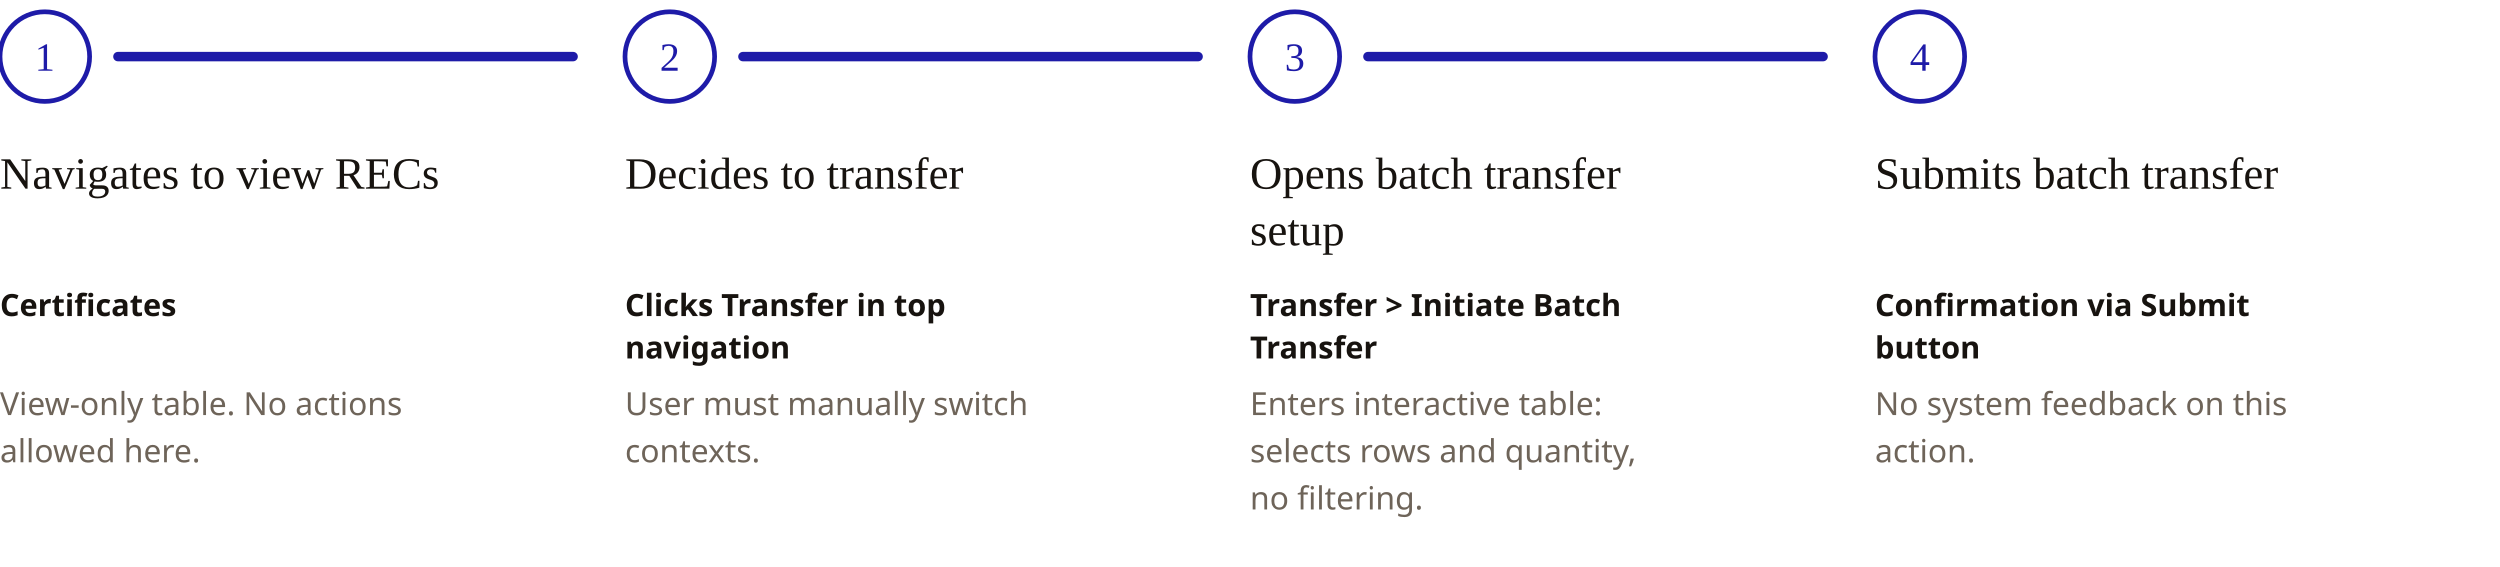
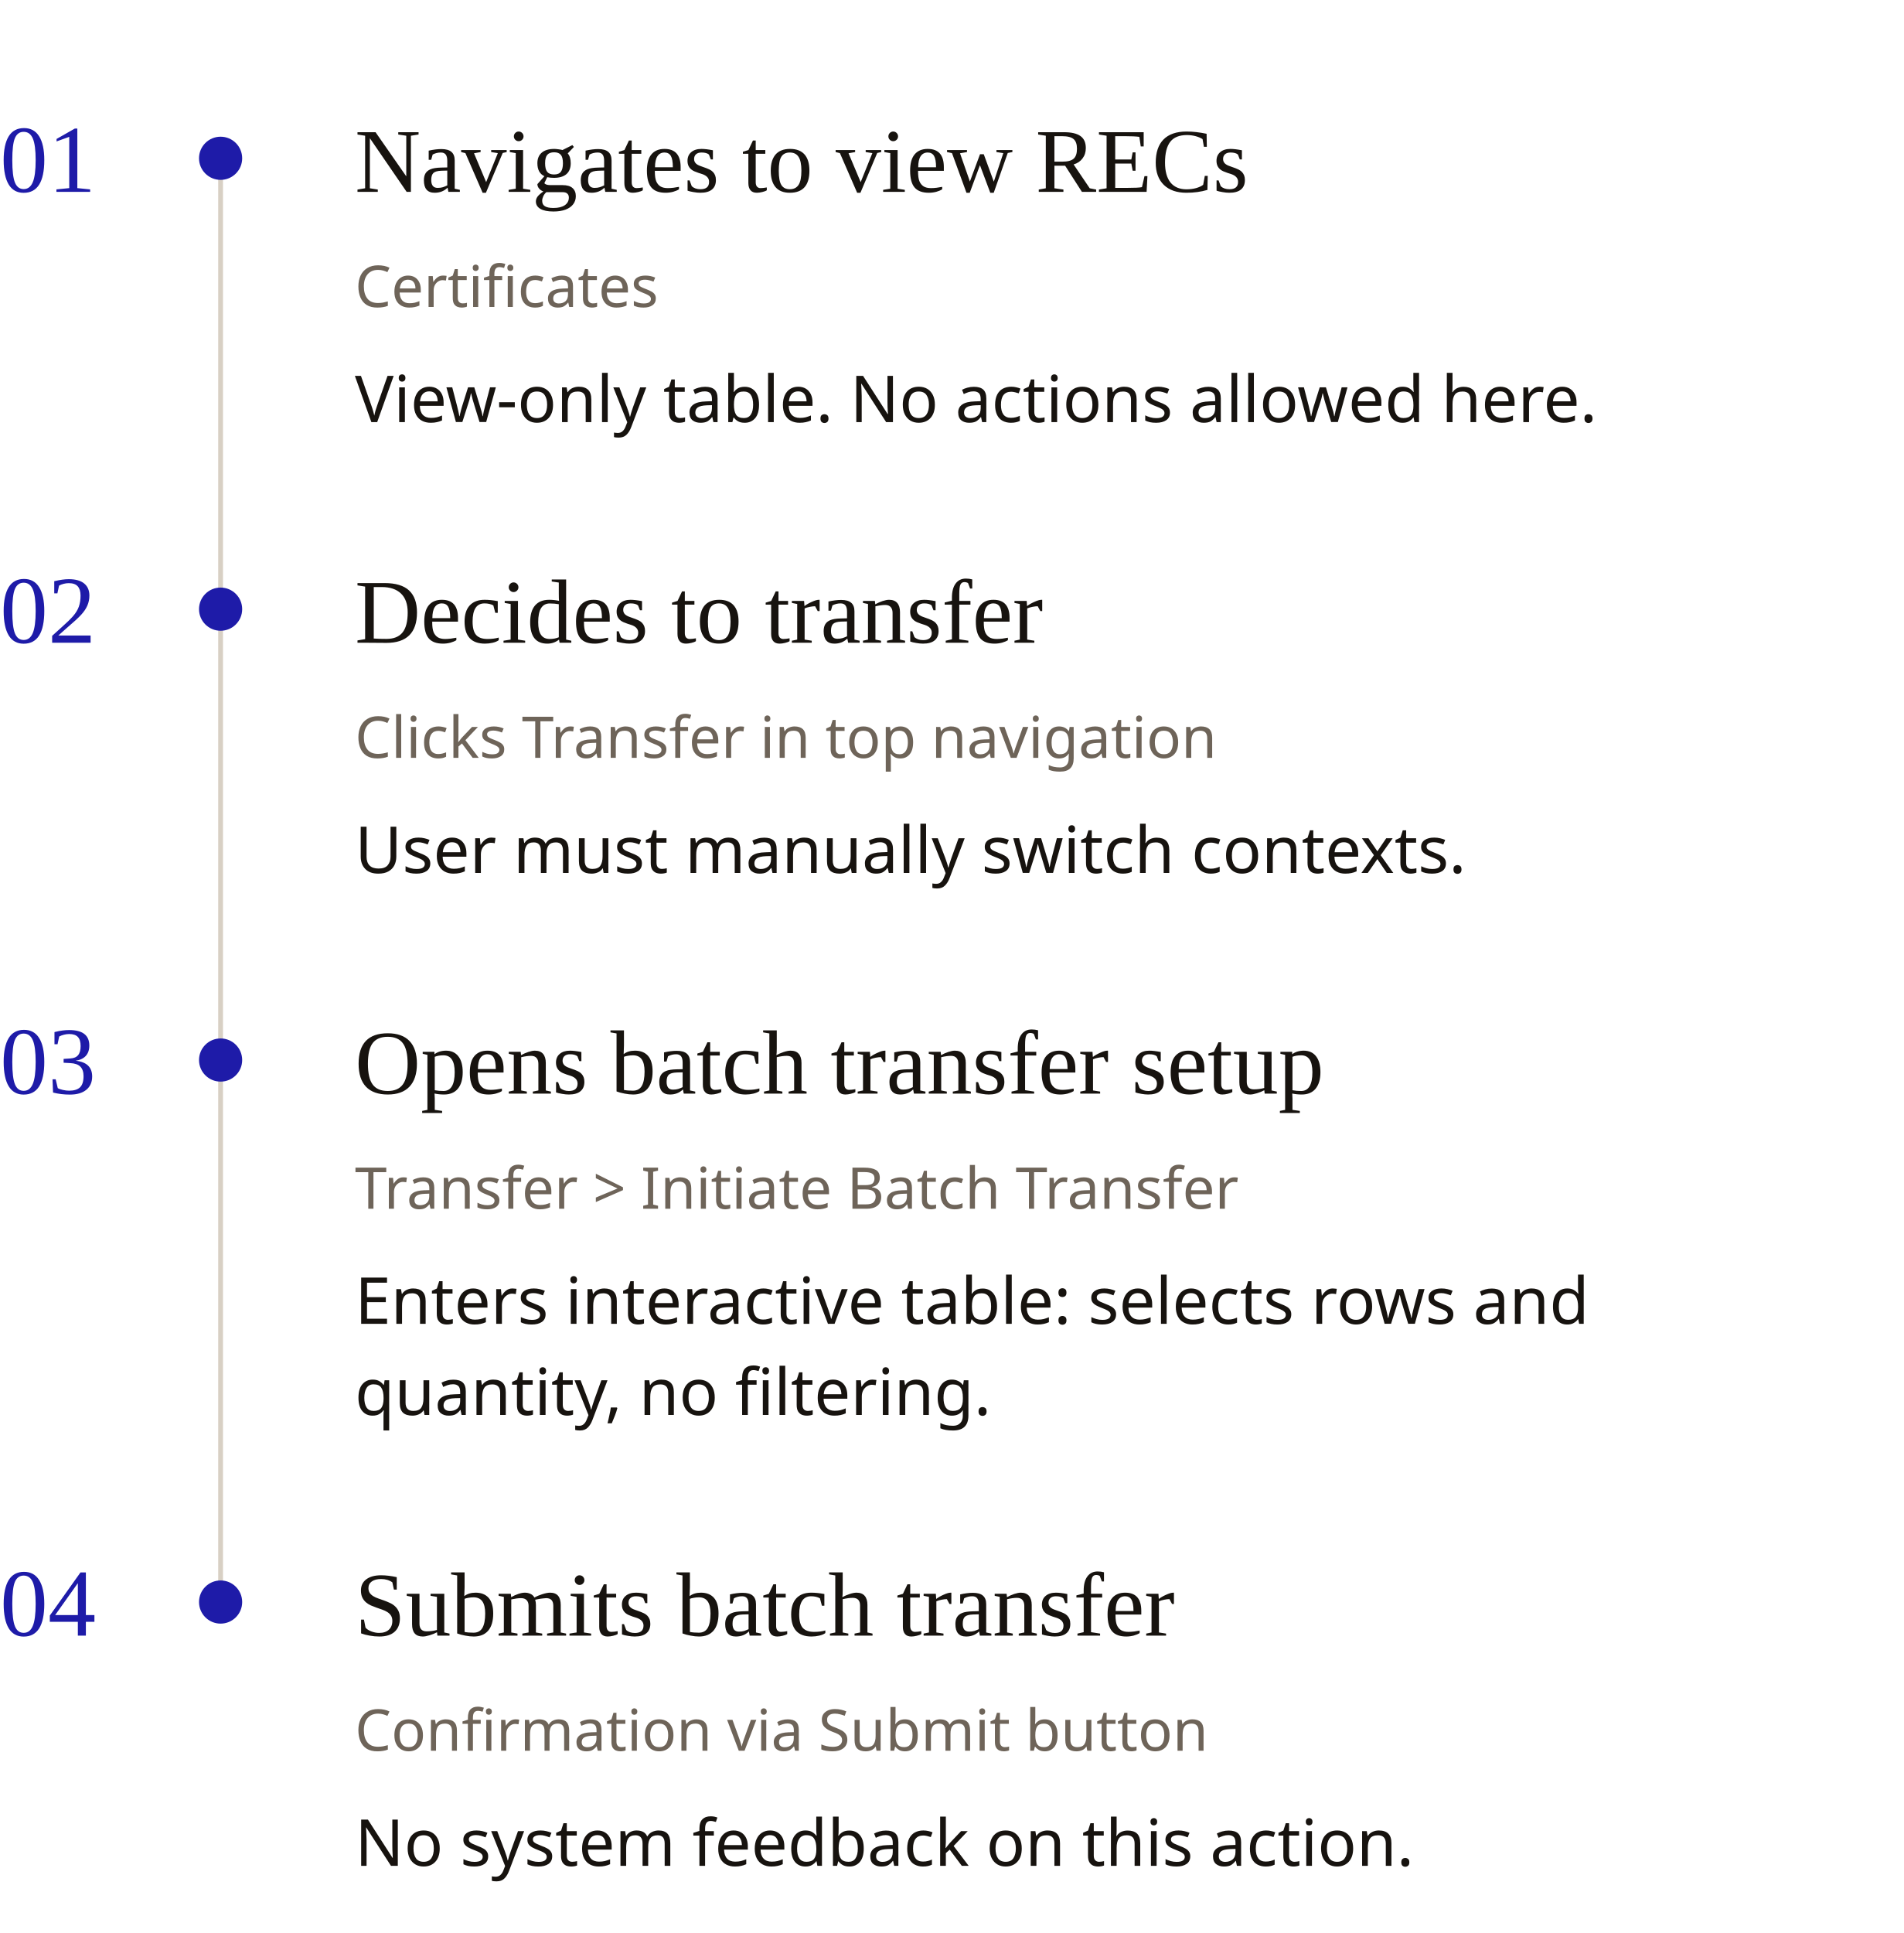
- <svg xmlns="http://www.w3.org/2000/svg" viewBox="0 0 1060 240" width="1060" height="240" role="img" aria-labelledby="flowTitle">
+ <svg xmlns="http://www.w3.org/2000/svg" viewBox="0 0 397 403" width="397" height="403" role="img" aria-labelledby="t">
  <style>
-     .t { font-family: Georgia, 'Times New Roman', serif; font-size: 19px; fill: #17130F; }
-     .w { font-family: 'Segoe UI', system-ui, sans-serif; font-size: 13px; font-weight: 700; fill: #17130F; }
-     .n { font-family: 'Segoe UI', system-ui, sans-serif; font-size: 13.5px; fill: #6E6459; }
-     .d { font-family: Georgia, 'Times New Roman', serif; font-size: 17px; fill: #1E1BA8; }
+     .n    { font-family: Georgia, 'Times New Roman', serif; font-size: 20px; fill: #1E1BA8; }
+     .t    { font-family: Georgia, 'Times New Roman', serif; font-size: 19px; fill: #17130F; }
+     .w    { font-family: 'Segoe UI', system-ui, sans-serif; font-size: 12px; fill: #6E6459; }
+     .note { font-family: 'Segoe UI', system-ui, sans-serif; font-size: 13.5px; fill: #17130F; }
  </style>
-   <g>
-     <circle cx="19" cy="24" r="19" fill="none" stroke="#1E1BA8" stroke-width="2" />
-     <text class="d" x="19" y="30" text-anchor="middle">1</text>
-     <rect x="48" y="22" width="197" height="4" rx="2" fill="#1E1BA8" />
-     <text class="t" x="0" y="80">Navigates to view RECs</text>
-     <text class="w" x="0" y="134">Certificates</text>
-     <text class="n" x="0" y="176">View-only table. No actions</text>
-     <text class="n" x="0" y="196">allowed here.</text>
-   </g>
-   <g>
-     <circle cx="284" cy="24" r="19" fill="none" stroke="#1E1BA8" stroke-width="2" />
-     <text class="d" x="284" y="30" text-anchor="middle">2</text>
-     <rect x="313" y="22" width="197" height="4" rx="2" fill="#1E1BA8" />
-     <text class="t" x="265" y="80">Decides to transfer</text>
-     <text class="w" x="265" y="134">Clicks Transfer in top</text>
-     <text class="w" x="265" y="152">navigation</text>
-     <text class="n" x="265" y="176">User must manually switch</text>
-     <text class="n" x="265" y="196">contexts.</text>
-   </g>
-   <g>
-     <circle cx="549" cy="24" r="19" fill="none" stroke="#1E1BA8" stroke-width="2" />
-     <text class="d" x="549" y="30" text-anchor="middle">3</text>
-     <rect x="578" y="22" width="197" height="4" rx="2" fill="#1E1BA8" />
-     <text class="t" x="530" y="80">Opens batch transfer</text>
-     <text class="t" x="530" y="104">setup</text>
-     <text class="w" x="530" y="134">Transfer &gt; Initiate Batch</text>
-     <text class="w" x="530" y="152">Transfer</text>
-     <text class="n" x="530" y="176">Enters interactive table:</text>
-     <text class="n" x="530" y="196">selects rows and quantity,</text>
-     <text class="n" x="530" y="216">no filtering.</text>
-   </g>
-   <g>
-     <circle cx="814" cy="24" r="19" fill="none" stroke="#1E1BA8" stroke-width="2" />
-     <text class="d" x="814" y="30" text-anchor="middle">4</text>
-     <text class="t" x="795" y="80">Submits batch transfer</text>
-     <text class="w" x="795" y="134">Confirmation via Submit</text>
-     <text class="w" x="795" y="152">button</text>
-     <text class="n" x="795" y="176">No system feedback on this</text>
-     <text class="n" x="795" y="196">action.</text>
-   </g>
+   <line x1="46" y1="33" x2="46" y2="334" stroke="#D8D0C4" stroke-width="1" />
+   <circle cx="46" cy="33" r="4.5" fill="#1E1BA8" />
+   <text class="n" x="0" y="40">01</text>
+   <text class="t" x="74" y="40">Navigates to view RECs</text>
+   <text class="w" x="74" y="64">Certificates</text>
+   <text class="note" x="74" y="88">View-only table. No actions allowed here.</text>
+   <circle cx="46" cy="127" r="4.5" fill="#1E1BA8" />
+   <text class="n" x="0" y="134">02</text>
+   <text class="t" x="74" y="134">Decides to transfer</text>
+   <text class="w" x="74" y="158">Clicks Transfer in top navigation</text>
+   <text class="note" x="74" y="182">User must manually switch contexts.</text>
+   <circle cx="46" cy="221" r="4.5" fill="#1E1BA8" />
+   <text class="n" x="0" y="228">03</text>
+   <text class="t" x="74" y="228">Opens batch transfer setup</text>
+   <text class="w" x="74" y="252">Transfer &gt; Initiate Batch Transfer</text>
+   <text class="note" x="74" y="276">Enters interactive table: selects rows and</text>
+   <text class="note" x="74" y="295">quantity, no filtering.</text>
+   <circle cx="46" cy="334" r="4.5" fill="#1E1BA8" />
+   <text class="n" x="0" y="341">04</text>
+   <text class="t" x="74" y="341">Submits batch transfer</text>
+   <text class="w" x="74" y="365">Confirmation via Submit button</text>
+   <text class="note" x="74" y="389">No system feedback on this action.</text>
</svg>
